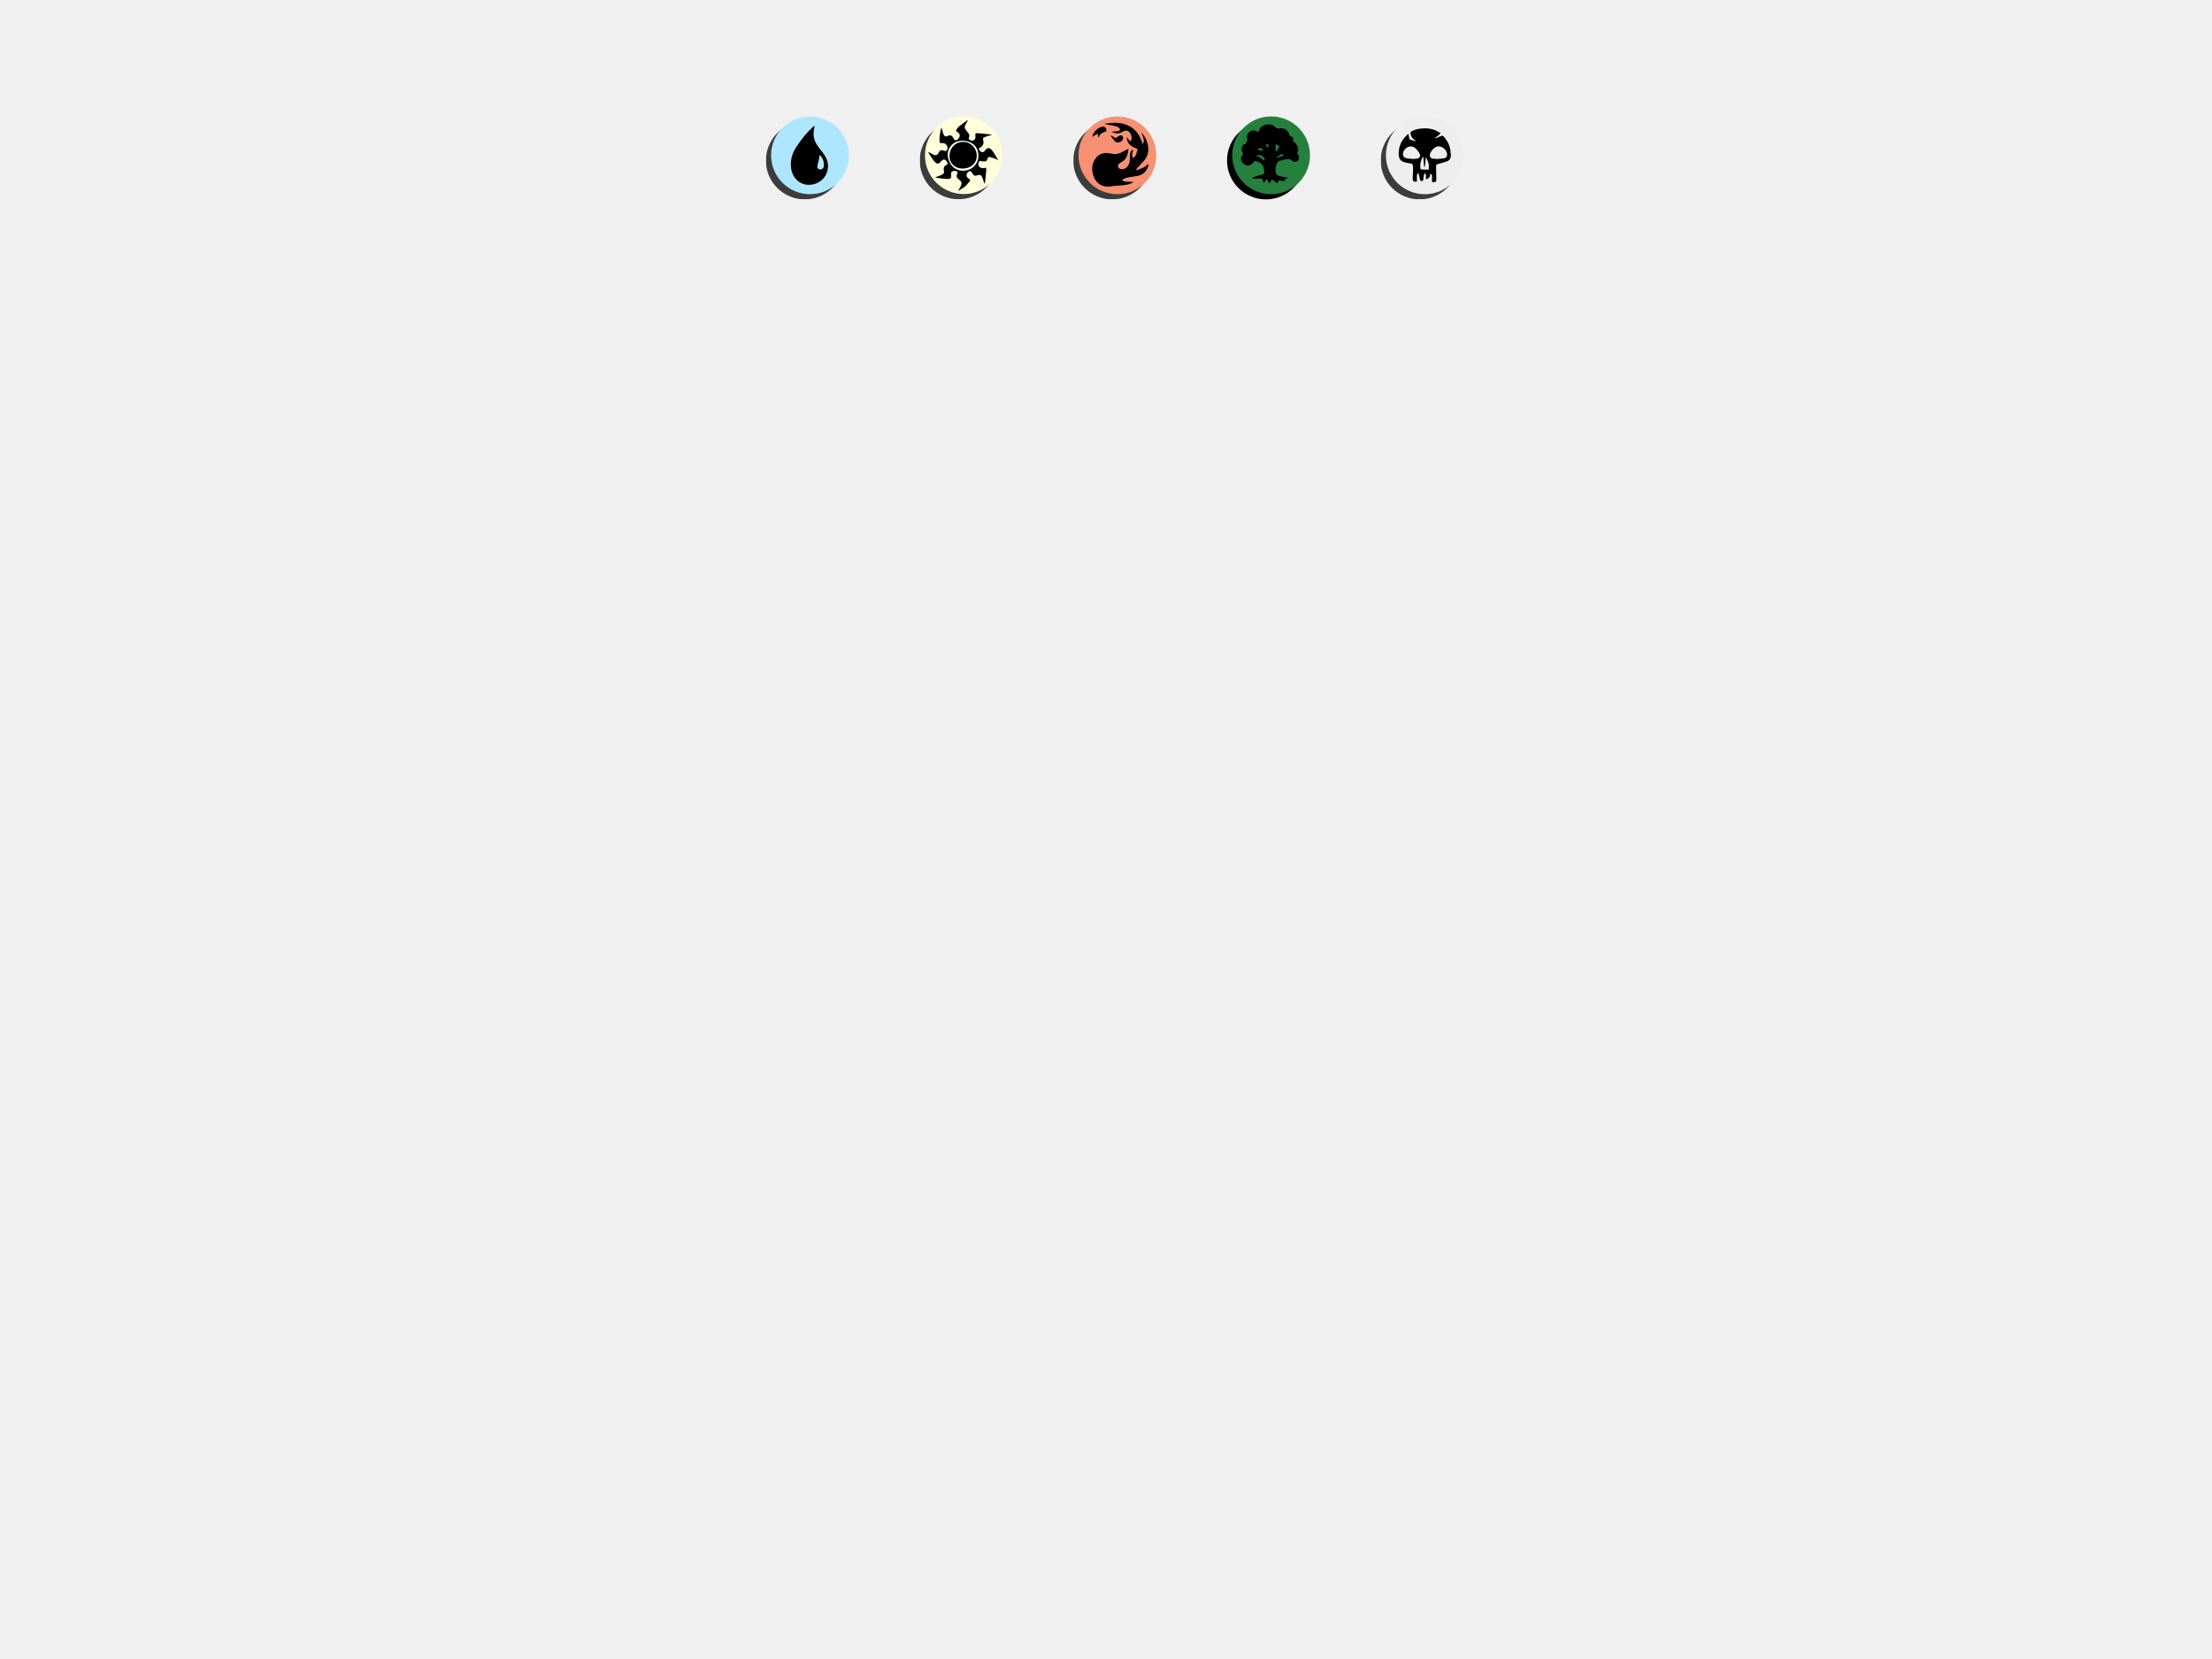
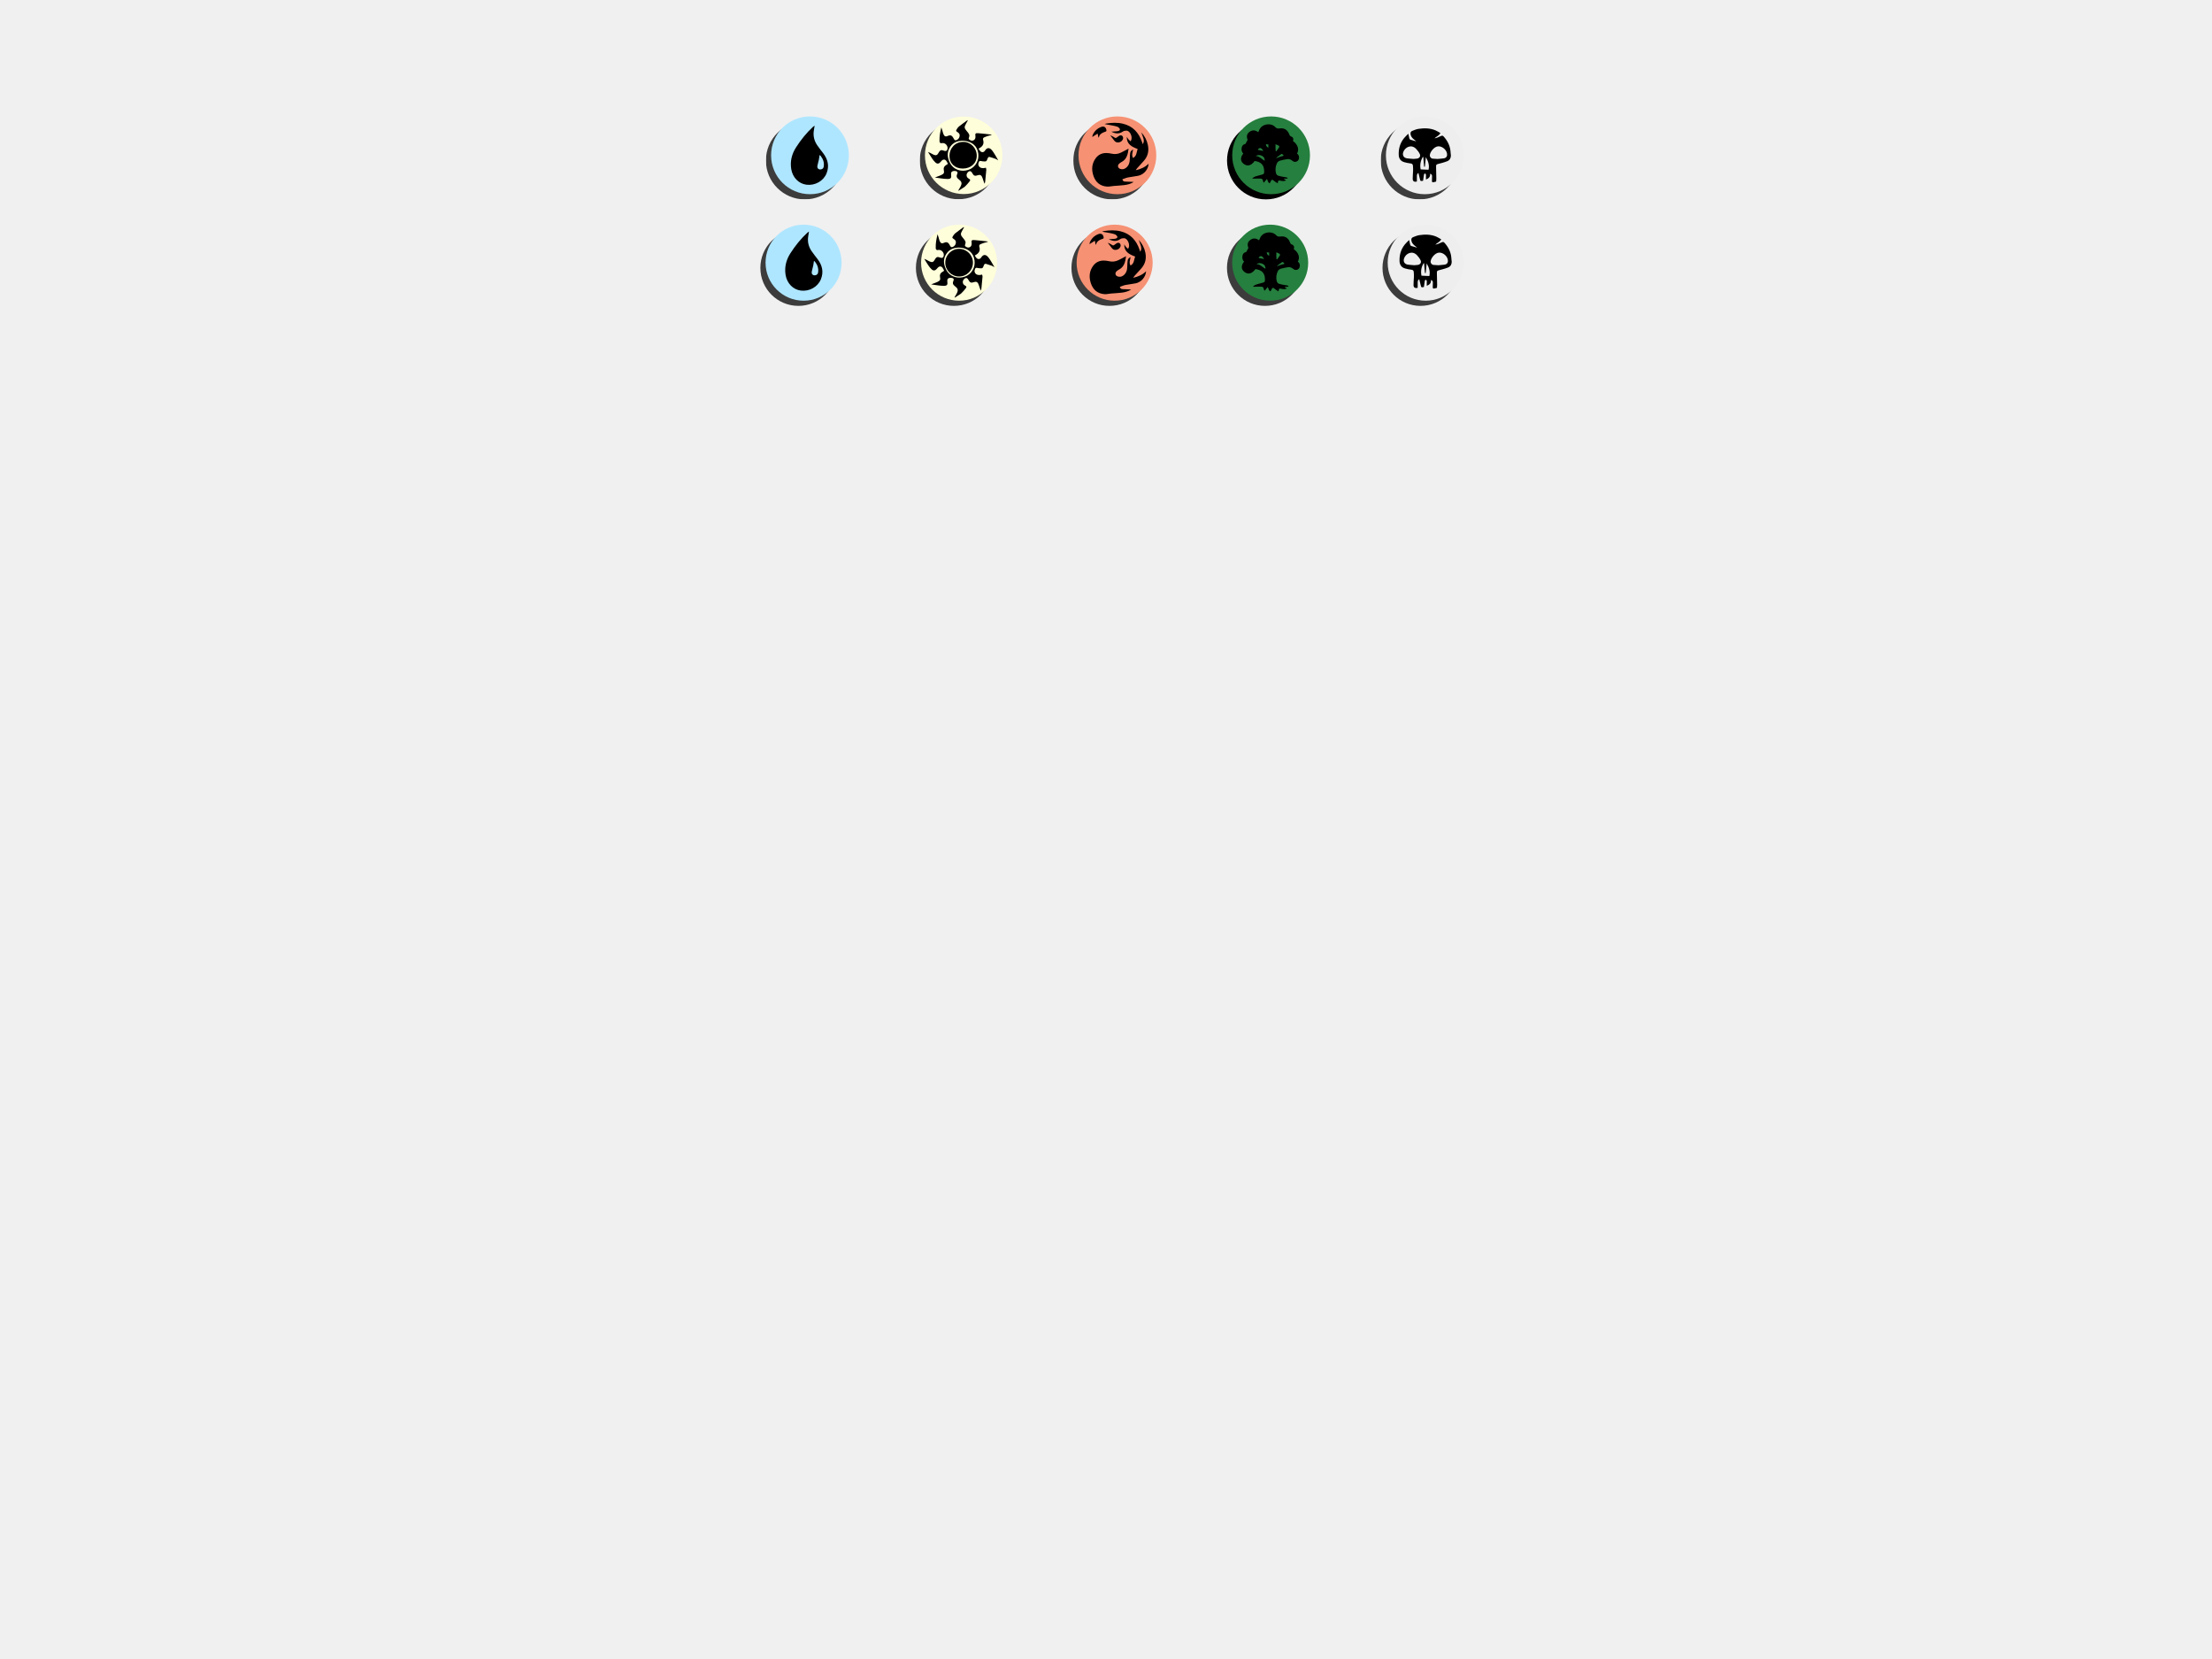
<svg xmlns="http://www.w3.org/2000/svg" width="1280" height="960" id="svg2" xml:space="preserve">
  <defs id="defs6">
    <clipPath id="clipPath16">
      <path d="M 0,768 1024,768 1024,0 0,0 0,768 z" id="path18" />
    </clipPath>
    <clipPath id="clipPath24">
      <path d="m 443.208,389.625 45,0 0,-45 -45,0 0,45 z" id="path26" />
    </clipPath>
    <clipPath id="clipPath48">
      <path d="M 0,768 1024,768 1024,0 0,0 0,768 z" id="path50" />
    </clipPath>
    <clipPath id="clipPath76">
      <path d="M 0,768 1024,768 1024,0 0,0 0,768 z" id="path78" />
    </clipPath>
    <clipPath id="clipPath84">
      <path d="m 798.976,389.625 45,0 0,-45 -45,0 0,45 z" id="path86" />
    </clipPath>
    <clipPath id="clipPath108">
      <path d="M 0,768 1024,768 1024,0 0,0 0,768 z" id="path110" />
    </clipPath>
    <clipPath id="clipPath116">
      <path d="m 621.092,389.625 45,0 0,-45 -45,0 0,45 z" id="path118" />
    </clipPath>
    <clipPath id="clipPath160">
      <path d="M 0,768 1024,768 1024,0 0,0 0,768 z" id="path162" />
    </clipPath>
    <clipPath id="clipPath168">
      <path d="m 532.232,389.542 44.834,0 0,-44.834 -44.834,0 0,44.834 z" id="path170" />
    </clipPath>
    <clipPath id="clipPath200">
      <path d="M 0,768 1024,768 1024,0 0,0 0,768 z" id="path202" />
    </clipPath>
  </defs>
+   <g transform="translate(440,130)">
+     <circle r="22" cx="22" cy="25" opacity="0.75" fill="#000000" class="drop-shadow" />
+     <circle r="22" cx="25" cy="22" fill="#afe6ff" class="color-disc" />
+     <g transform="matrix(1,0,0,-1,31,21)" class="icon">
+       <path d="m 0,0 c -0.134,-0.904 -0.217,-1.755 -0.394,-2.586 -0.259,-1.219 -0.647,-2.413 -0.868,-3.639 -0.263,-1.456 0.761,-2.358 2.195,-2.032 0.828,0.19 1.322,0.734 1.458,1.53 0.399,2.366 -0.33,4.436 -1.782,6.283 C 0.438,-0.227 0.146,-0.104 0,0 m -2.863,17.023 c -0.164,-0.996 -0.285,-1.785 -0.425,-2.57 -0.558,-3.142 0.097,-6.047 1.856,-8.668 1.097,-1.636 2.346,-3.171 3.541,-4.738 2.703,-3.541 3.62,-7.4 1.917,-11.634 -1.784,-4.439 -6.688,-7.171 -11.576,-6.566 -4.541,0.561 -8.078,4.208 -8.859,9.063 -0.739,4.593 0.367,8.783 2.832,12.616 2.784,4.326 5.994,8.324 9.781,11.832 0.234,0.218 0.524,0.376 0.933,0.665" fill="#000000" />
+     </g>
+   </g>
+   <g transform="translate(530,130)">
+     <circle r="22" cx="22" cy="25" opacity="0.75" fill="#000000" class="drop-shadow" />
+     <circle r="22" cx="25" cy="22" fill="#fffeda" class="color-disc" />
+     <g transform="matrix(1,0,0,-1,24.5,13.25)" class="icon">
+       <path d="m 0,0 c -2.268,-0.109 -4.875,-0.855 -6.605,-3.232 -2.102,-2.888 -2.086,-5.964 -0.575,-9.199 2.641,-5.652 9.043,-5.885 12.717,-3.553 3.301,2.094 4.693,6.09 3.557,10.063 C 8.064,-2.322 4.711,0.003 0,0 m -2.168,-28.82 c 0.391,0.673 0.795,1.337 1.168,2.017 1.154,2.103 0.869,3.037 -0.703,4.258 -1.608,1.25 -1.686,1.919 -0.928,3.755 0.088,0.213 0.002,0.625 -0.162,0.793 -0.697,0.719 -2.728,0.632 -3.301,-0.172 -0.222,-0.313 -0.291,-0.834 -0.238,-1.234 0.297,-2.225 -0.07,-2.8 -2.332,-2.748 -1.883,0.042 -3.758,0.399 -5.635,0.624 -0.375,0.044 -0.746,0.118 -1.379,0.219 0.533,0.209 0.86,0.337 1.186,0.464 0.822,0.319 1.672,0.582 2.463,0.967 1.568,0.762 1.818,1.195 1.478,2.902 -0.256,1.285 0.219,2.137 1.235,2.803 0.339,0.225 0.689,0.437 1.158,0.733 -0.295,0.57 -0.528,1.189 -0.903,1.707 -0.72,1 -1.787,1.05 -2.679,0.187 -0.274,-0.263 -0.504,-0.567 -0.754,-0.852 -0.858,-0.974 -1.807,-1.153 -2.801,-0.302 -0.754,0.642 -1.375,1.47 -1.943,2.292 -0.838,1.216 -1.578,2.499 -2.442,3.884 0.506,-0.217 0.955,-0.385 1.381,-0.598 0.647,-0.326 1.256,-0.739 1.922,-1.017 1.285,-0.534 1.992,-0.264 2.68,0.924 0.093,0.164 0.177,0.335 0.273,0.498 0.754,1.272 1.475,1.511 2.852,0.951 1.355,-0.549 2.146,-0.015 2.207,1.491 0.064,1.614 -1.604,3.216 -3.176,2.864 -1.104,-0.248 -1.461,0.321 -1.486,1.106 -0.045,1.312 0.045,2.641 0.218,3.944 0.174,1.308 0.522,2.594 0.83,4.065 0.211,-0.638 0.395,-1.155 0.555,-1.68 0.219,-0.723 0.363,-1.474 0.641,-2.174 0.564,-1.43 1.359,-1.702 2.748,-1.02 1.062,0.523 1.955,0.315 2.652,-0.659 0.293,-0.41 0.551,-0.851 0.772,-1.303 0.365,-0.744 0.892,-0.777 1.56,-0.457 1.037,0.497 1.584,1.34 1.694,2.451 C -1.262,3.83 -1.812,4.444 -2.586,4.939 -3.6,5.589 -3.627,5.7 -2.98,6.73 c 0.334,0.531 0.697,1.092 1.179,1.47 1.6,1.259 3.262,2.441 4.901,3.652 C 3.176,11.787 3.254,11.723 3.33,11.657 3.004,11.067 2.697,10.466 2.35,9.889 1.18,7.936 1.266,7.229 2.775,5.512 3.311,4.903 3.85,4.236 4.141,3.499 4.334,3.011 4.227,2.291 4.006,1.781 3.764,1.219 3.855,0.919 4.289,0.59 5.057,0.012 5.875,-0.203 6.764,0.257 7.523,0.65 7.904,1.618 7.752,2.641 7.539,4.076 7.77,4.447 9.225,4.344 11.77,4.163 14.305,3.83 16.844,3.555 16.924,3.546 16.998,3.461 17.193,3.333 16.312,3.098 15.529,2.914 14.764,2.675 14.135,2.479 13.51,2.25 12.912,1.975 12.242,1.665 11.973,1.222 12.217,0.392 12.799,-1.58 12.152,-3.046 10.393,-4.123 10.154,-4.269 9.914,-4.414 9.564,-4.628 c 0.319,-0.474 0.563,-0.951 0.911,-1.332 0.935,-1.019 2.105,-0.891 2.841,0.269 1.059,1.668 2.444,1.864 3.799,0.378 0.821,-0.898 1.436,-1.992 2.092,-3.029 0.588,-0.93 1.105,-1.906 1.76,-3.045 -0.602,0.344 -1.041,0.678 -1.537,0.861 -1.11,0.408 -2.237,0.777 -3.375,1.09 -0.68,0.187 -1.022,-0.253 -1.242,-0.861 -0.637,-1.759 -0.815,-1.855 -2.7,-1.658 -0.283,0.03 -0.578,0.032 -0.843,0.117 -0.598,0.192 -1.219,0.218 -1.489,-0.395 -0.244,-0.561 -0.463,-1.291 -0.308,-1.839 0.451,-1.622 2.121,-2.215 4.318,-1.564 0.096,-0.401 0.293,-0.803 0.262,-1.188 -0.184,-2.261 -0.418,-4.519 -0.645,-6.777 -0.043,-0.425 -0.127,-0.847 -0.394,-1.318 -0.213,0.596 -0.426,1.19 -0.639,1.786 -0.273,0.771 -0.477,1.577 -0.836,2.305 -0.486,0.981 -1.279,1.231 -2.307,0.871 -1.83,-0.643 -2.441,-0.409 -3.371,1.289 -0.709,1.293 -1.582,1.386 -2.593,0.276 -1.024,-1.122 -0.778,-2.761 0.521,-3.507 1.049,-0.601 1.188,-0.783 0.508,-1.746 -0.736,-1.042 -1.676,-1.946 -2.568,-2.87 -0.325,-0.334 -0.764,-0.556 -1.163,-0.814 -0.845,-0.547 -1.699,-1.083 -2.55,-1.624 -0.061,0.045 -0.121,0.089 -0.184,0.133" fill="#000000" />
+     </g>
+     <circle r="8" cx="25" cy="22" fill="#000000" class="icon" />
+   </g>
+   <g transform="translate(620,130)">
+     <circle r="22" cx="22" cy="25" opacity="0.75" fill="#000000" class="drop-shadow" />
+     <circle r="22" cx="25" cy="22" fill="#f69173" class="color-disc" />
+     <g transform="matrix(1,0,0,-1,28,36)" class="icon">
+       <path d="m 0,0 c 0.252,-1.102 0.938,-1.268 1.675,-1.307 1.419,-0.076 2.839,-0.12 4.259,-0.178 0.14,-0.006 0.281,-0.028 0.633,-0.062 -1.809,-1.128 -3.633,-1.586 -5.502,-1.808 -2.028,-0.242 -4.076,-0.323 -6.114,-0.497 -1.292,-0.11 -2.595,-0.453 -3.868,-0.357 -4.003,0.297 -6.592,2.565 -7.834,6.29 -1.205,3.612 -0.949,7.125 1.435,10.257 1.462,1.922 3.508,2.851 5.896,2.886 1.095,0.016 2.214,-0.16 3.288,-0.401 1.843,-0.414 3.592,-0.192 5.261,0.601 1.478,0.702 2.906,1.511 4.463,2.329 C 3.205,14.533 2.587,11.578 -0.569,9.945 -1.033,9.705 -1.48,9.395 -1.858,9.035 -3,7.953 -2.636,6.455 -1.127,5.993 0.02,5.642 1.074,5.862 2.035,6.588 c 1.756,1.327 2.248,3.183 2.281,5.263 0.019,1.115 0.062,2.237 0.212,3.338 0.128,0.933 0.697,1.609 1.706,2.041 -0.27,-1.666 -1.058,-3.214 -0.037,-4.871 2.165,1.107 1.949,3.321 2.657,5.198 -3.361,1.232 -6.403,2.738 -6.296,7.047 0.322,-0.49 0.603,-1.013 0.977,-1.458 0.354,-0.42 0.805,-0.758 1.232,-1.149 1.432,2.01 10e-4,5.364 -1.683,6.023 -0.554,0.216 -1.27,0.116 -1.892,0.024 -0.408,-0.06 -0.8,-0.331 -1.165,-0.565 -2.054,-1.319 -4.103,-1.092 -6.395,0.084 1.123,0.083 2.021,0.142 2.919,0.22 0.848,0.073 1.942,0.16 2.045,1.065 0.055,0.486 -0.86,1.378 -1.501,1.59 -1.545,0.513 -3.181,0.757 -4.789,1.061 -0.847,0.159 -1.713,0.216 -2.59,0.524 0.379,0.096 0.754,0.222 1.138,0.283 3.178,0.498 6.364,0.621 9.512,-0.136 5.764,-1.383 9.187,-5.233 11.05,-10.674 0.116,-0.341 0.219,-0.686 0.375,-1.179 0.852,1.228 0.688,2.411 0.344,3.556 -0.335,1.114 -0.812,2.186 -1.175,3.3 1.946,-2.113 3.254,-4.563 3.819,-7.386 C 15.478,16.303 14.73,13.191 12.3,10.537 11.021,9.141 9.745,7.742 8.481,6.332 8.241,6.064 8.063,5.741 7.714,5.236 10.629,5.928 13.093,6.95 15.204,9.041 14.98,5.686 12.399,2.73 9.173,2.054 7.201,1.64 5.176,1.479 3.201,1.078 2.107,0.855 1.067,0.368 0,0" fill="#000000" />
+     </g>
+     <g transform="matrix(1,0,0,-1,14,11.5)" class="icon">
+       <path d="M 0,0 C -0.138,0.672 -0.275,1.344 -0.448,2.187 -1.494,1.526 -2.44,0.929 -3.563,0.22 -3.441,0.77 -3.425,1.147 -3.277,1.465 -2.284,3.616 -0.675,5.158 1.53,6.006 3.229,6.657 4.366,5.929 4.625,4.199 4.699,3.7 4.592,3.448 4.1,3.316 3.684,3.203 3.279,3.036 2.882,2.864 1.581,2.303 0.527,1.494 0.252,-0.059 L 0,0 z" fill="#000000" />
+     </g>
+     <g transform="matrix(1,0,0,-1,21,10.5)" class="icon">
+       <path d="m 0,0 c 0.673,-0.292 1.315,-0.453 1.817,-0.811 1.296,-0.923 1.408,-0.924 2.635,0.049 0.46,0.366 1.056,0.759 1.603,0.779 C 7.148,0.054 7.812,-1.266 7.312,-2.33 6.812,-3.4 5.913,-3.961 4.762,-4.09 3.685,-4.211 2.859,-3.793 2.228,-2.887 1.586,-1.968 0.86,-1.107 0,0" fill="#000000" />
+     </g>
+   </g>
+   <g transform="translate(710,130)">
+     <circle r="22" cx="22" cy="25" opacity="0.75" fill="#000000" class="drop-shadow" />
+     <circle r="22" cx="25" cy="22" fill="#257f3e" class="color-disc" />
+     <g transform="matrix(1,0,0,-1,23,16)" class="icon">
+       <path d="m 0,0 c 0.121,-1.11 0.381,-1.458 1.412,-2.021 l 0,1.869 C 0.957,-0.104 0.512,-0.055 0,0 m -4.734,-3.232 c 1.068,-0.219 2.035,-0.416 3.005,-0.615 0.049,0.068 0.098,0.137 0.147,0.205 -0.469,0.485 -0.867,1.228 -1.428,1.382 -0.594,0.165 -1.365,-0.192 -1.724,-0.972 M 6.025,-7.771 c 0.043,-0.073 0.088,-0.146 0.133,-0.219 0.658,0.243 1.307,0.507 1.973,0.722 0.685,0.223 1.385,0.394 2.16,0.611 -0.215,0.299 -0.348,0.588 -0.568,0.764 -0.2,0.161 -0.6,0.354 -0.733,0.265 C 7.979,-6.306 7.01,-7.047 6.025,-7.771 m -0.47,7.767 c 0,-0.801 -0.012,-1.455 0.002,-2.108 0.015,-0.622 0.056,-1.243 0.086,-1.865 0.117,-0.042 0.236,-0.084 0.353,-0.126 0.561,0.778 1.16,1.533 1.656,2.347 0.119,0.195 0,0.757 -0.185,0.875 -0.539,0.344 -1.166,0.551 -1.912,0.877 m -6.297,-9.574 c 0.084,1.325 -0.348,2.169 -1.383,2.766 -1.244,0.718 -2.52,0.749 -3.83,0.003 2.15,-0.064 3.439,-1.76 5.213,-2.769 m 13.23,-10.334 -1.961,0 c -0.021,-0.082 -0.043,-0.164 -0.066,-0.245 0.344,-0.209 0.687,-0.417 1.033,-0.627 0.014,-0.075 0.029,-0.153 0.043,-0.229 -0.498,-0.111 -0.994,-0.306 -1.494,-0.313 -0.57,-0.007 -1.141,0.141 -1.707,0.242 -1.152,0.203 -1.24,0.143 -1.416,-1.049 -0.01,-0.08 -0.031,-0.157 -0.092,-0.471 -0.678,0.42 -1.33,0.731 -1.865,1.183 -1.293,1.09 -1.567,1.395 -2.52,-0.7 -0.068,-0.15 -0.134,-0.297 -0.218,-0.483 -1.137,0.37 -1.038,1.526 -1.649,2.51 -0.601,-0.719 -1.142,-1.367 -1.81,-2.171 -0.182,0.383 -0.459,0.707 -0.477,1.044 -0.049,1.01 -0.691,1.325 -1.514,1.35 -1.177,0.038 -2.359,-0.025 -3.539,-0.043 -0.324,-0.005 -0.648,0 -0.972,0 -0.041,0.074 -0.082,0.147 -0.123,0.221 0.521,0.334 1.002,0.783 1.57,0.98 1.162,0.402 2.373,0.661 3.56,0.998 1.668,0.474 1.719,0.551 1.702,2.257 -0.035,3.412 -1.84,5.293 -5.508,5.747 -1.981,-2.731 -4.25,-3.3 -6.408,-1.603 -1.895,1.488 -1.971,3.685 -0.162,5.9 -0.924,0.915 -1.129,2.072 -0.938,3.31 0.205,1.331 1,2.061 2.16,2.265 0.455,0.808 0.838,1.462 1.188,2.135 0.07,0.137 0.052,0.358 0,0.514 -0.653,1.897 -0.272,3.285 1.213,4.359 1.541,1.116 3.267,1.093 4.804,-0.063 0.063,-0.047 0.135,-0.082 0.254,-0.151 0.176,0.412 0.342,0.805 0.508,1.197 1.586,3.765 6.748,4.376 9.213,1.884 0.666,-0.675 1.219,-1.094 2.414,-0.913 3.6,0.545 5.139,-1.518 5.969,-3.835 0.088,-0.241 0.31,-0.517 0.539,-0.608 1.508,-0.601 1.914,-1.367 1.455,-2.859 3.09,-2.188 3.556,-5.181 2.324,-7.208 0.809,-0.606 1.209,-1.418 1.156,-2.462 -0.049,-0.926 -0.394,-1.671 -1.232,-2.088 -0.82,-0.409 -1.668,-0.379 -2.406,0.204 -0.934,0.739 -1.909,1.342 -3.157,1.117 -1.455,-0.264 -2.931,-0.478 -4.334,-0.919 -0.63,-0.197 -1.324,-0.786 -1.609,-1.382 -0.863,-1.796 -1.109,-3.75 -0.639,-5.703 0.139,-0.572 0.61,-1.308 1.106,-1.5 1.127,-0.435 2.363,-0.589 3.56,-0.832 0.506,-0.103 1.036,-0.105 1.534,-0.234 0.228,-0.058 0.408,-0.313 0.609,-0.478 -0.033,-0.083 -0.066,-0.167 -0.098,-0.248" fill="#000000" />
+     </g>
+   </g>
+   <g transform="translate(800,130)">
+     <circle r="22" cx="22" cy="25" opacity="0.75" fill="#000000" class="drop-shadow" />
+     <circle r="22" cx="25" cy="22" fill="#eeeeee" class="color-disc" />
+     <g transform="matrix(1,0,0,-1,25,28)" class="icon">
+       <path d="M 0,0 C -0.146,-0.005 -0.29,-0.009 -0.436,-0.014 -0.52,0.942 -0.606,1.897 -0.689,2.853 -0.77,3.792 -0.849,4.729 -0.928,5.669 -1.027,5.664 -1.127,5.66 -1.228,5.655 -2.586,3.378 -2.956,0.941 -2.453,-1.524 -0.85,-1.595 0.612,-1.66 2.111,-1.727 2.715,0.859 1.973,3.177 0.56,5.569 0.36,3.577 0.18,1.789 0,0 m -6.535,4.528 c 0.686,0.063 1.35,0.085 2.002,0.189 1.415,0.225 2.187,1.395 1.57,2.674 -0.516,1.07 -1.266,2.079 -2.093,2.94 -2.814,2.928 -6.431,0.947 -7.42,-1.738 -0.681,-1.854 0.14,-3.408 2.09,-3.721 1.277,-0.204 2.58,-0.236 3.851,-0.344 M 7.292,4.517 c 1.081,0.097 2.403,0.171 3.711,0.352 1.066,0.147 1.726,0.861 1.836,1.798 0.309,2.623 -2.603,5.404 -5.243,5.147 C 5.317,11.593 3.006,8.626 2.853,6.742 2.766,5.673 3.523,4.778 4.595,4.694 5.411,4.629 6.229,4.585 7.292,4.517 M 6.508,-8.576 C 5.954,-8.708 5.468,-8.817 4.984,-8.938 4.366,-9.093 4.072,-8.835 4.083,-8.22 c 0.016,0.926 0.066,1.852 0.066,2.778 0,0.698 -0.289,1.216 -1.124,1.406 0.199,-1.742 -0.735,-2.682 -2.407,-3.351 0,0.677 0.002,1.24 0,1.802 -0.002,0.395 0.053,0.805 -0.037,1.178 -0.051,0.211 -0.334,0.493 -0.528,0.506 -0.179,0.012 -0.514,-0.268 -0.549,-0.46 -0.207,-1.146 -0.346,-2.302 -0.51,-3.454 -0.015,-0.102 -0.043,-0.2 -0.062,-0.287 -1.466,-0.278 -1.533,-0.223 -1.842,1.126 -0.251,1.099 -0.538,2.188 -0.84,3.407 -0.804,-0.506 -0.872,-1.153 -0.885,-1.802 -0.019,-1.056 -0.006,-2.112 -0.006,-3.151 -1.415,-0.431 -2.377,0.101 -2.411,1.484 -0.039,1.578 0.181,3.16 0.225,4.742 0.028,1.024 0.012,2.06 -0.115,3.074 -0.082,0.655 -0.497,1.053 -1.29,1.141 -1.254,0.139 -2.511,0.389 -3.725,0.739 -2.056,0.592 -3.104,2.106 -3.184,4.177 -0.161,4.182 1.103,7.865 4.122,10.861 0.44,0.436 0.878,0.871 1.429,1.418 0.233,-1.058 0.39,-1.932 0.63,-2.782 0.074,-0.262 0.334,-0.583 0.58,-0.665 1.049,-0.348 2.125,-0.617 3.43,-0.982 -0.683,0.564 -1.196,0.974 -1.695,1.404 -0.821,0.709 -1.435,1.551 -1.63,2.649 -0.155,0.87 0.034,1.648 0.893,1.991 1.192,0.476 2.406,1.004 3.658,1.194 3.329,0.506 6.663,0.493 9.839,-0.852 0.986,-0.416 1.89,-1.022 2.857,-1.556 -0.748,-1.63 -2.389,-1.973 -3.415,-3.106 0.524,0.145 1.057,0.266 1.571,0.44 0.425,0.144 0.83,0.345 1.238,0.535 1.865,0.862 1.901,0.892 3.196,-0.699 2.045,-2.512 3.22,-5.376 3.328,-8.647 C 14.905,7.542 15.043,7.05 15.048,6.555 15.064,5.036 14.409,3.854 13.019,3.243 11.962,2.778 10.821,2.504 9.711,2.167 9.154,1.998 8.579,1.896 8.021,1.733 6.512,1.296 6.467,1.282 6.477,-0.252 6.491,-2.448 6.584,-4.646 6.619,-6.842 6.628,-7.417 6.548,-7.995 6.508,-8.576" fill="#000000" />
+     </g>
+   </g>
  <g transform="matrix(1,0,0,-1,0,460)" id="g10">
    <g id="g12">
      <g clip-path="url(#clipPath16)" id="g14">
        <g id="g20">
          <g id="g28">
            <g clip-path="url(#clipPath24)" style="opacity:0.75" id="g30">
              <g transform="translate(488.208,367.126)" id="g32">
                <path d="M 0,0 C 0,-12.427 -10.074,-22.501 -22.499,-22.501 -34.926,-22.501 -45,-12.427 -45,0 -45,12.425 -34.926,22.499 -22.499,22.499 -10.074,22.499 0,12.425 0,0" id="path34" style="fill:#000000;fill-opacity:1;fill-rule:nonzero;stroke:none" />
              </g>
            </g>
          </g>
        </g>
        <g transform="translate(491.208,370.126)" id="g36">
          <path d="M 0,0 C 0,-12.427 -10.074,-22.501 -22.499,-22.501 -34.926,-22.501 -45,-12.427 -45,0 -45,12.425 -34.926,22.499 -22.499,22.499 -10.074,22.499 0,12.425 0,0" id="path38" style="fill:#afe6ff;fill-opacity:1;fill-rule:nonzero;stroke:none" />
        </g>
        <g transform="translate(474.2607,370.2627)" id="g40">
          <path d="m 0,0 c -0.134,-0.904 -0.217,-1.755 -0.394,-2.586 -0.259,-1.219 -0.647,-2.413 -0.868,-3.639 -0.263,-1.456 0.761,-2.358 2.195,-2.032 0.828,0.19 1.322,0.734 1.458,1.53 0.399,2.366 -0.33,4.436 -1.782,6.283 C 0.438,-0.227 0.146,-0.104 0,0 m -2.863,17.023 c -0.164,-0.996 -0.285,-1.785 -0.425,-2.57 -0.558,-3.142 0.097,-6.047 1.856,-8.668 1.097,-1.636 2.346,-3.171 3.541,-4.738 2.703,-3.541 3.62,-7.4 1.917,-11.634 -1.784,-4.439 -6.688,-7.171 -11.576,-6.566 -4.541,0.561 -8.078,4.208 -8.859,9.063 -0.739,4.593 0.367,8.783 2.832,12.616 2.784,4.326 5.994,8.324 9.781,11.832 0.234,0.218 0.524,0.376 0.933,0.665" id="path42" style="fill:#000000;fill-opacity:1;fill-rule:evenodd;stroke:none" />
        </g>
      </g>
    </g>
    <g id="g72">
      <g clip-path="url(#clipPath76)" id="g74">
        <g id="g80">
          <g id="g88">
            <g clip-path="url(#clipPath84)" id="g90" style="opacity:0.75">
              <g transform="translate(843.9756,367.125)" id="g92">
                <path d="M 0,0 C 0,-12.426 -10.073,-22.5 -22.5,-22.5 -34.927,-22.5 -45,-12.426 -45,0 -45,12.426 -34.927,22.5 -22.5,22.5 -10.073,22.5 0,12.426 0,0" id="path94" style="fill:#000000;fill-opacity:1;fill-rule:evenodd;stroke:none" />
              </g>
            </g>
          </g>
        </g>
        <g transform="translate(846.9756,370.125)" id="g96">
          <path d="M 0,0 C 0,-12.426 -10.073,-22.5 -22.5,-22.5 -34.927,-22.5 -45,-12.426 -45,0 -45,12.426 -34.927,22.5 -22.5,22.5 -10.073,22.5 0,12.426 0,0" id="path98" style="fill:#eeeeee;fill-opacity:1;fill-rule:evenodd;stroke:none" />
        </g>
        <g transform="translate(824.5283,363.501)" id="g100">
          <path d="M 0,0 C -0.146,-0.005 -0.29,-0.009 -0.436,-0.014 -0.52,0.942 -0.606,1.897 -0.689,2.853 -0.77,3.792 -0.849,4.729 -0.928,5.669 -1.027,5.664 -1.127,5.66 -1.228,5.655 -2.586,3.378 -2.956,0.941 -2.453,-1.524 -0.85,-1.595 0.612,-1.66 2.111,-1.727 2.715,0.859 1.973,3.177 0.56,5.569 0.36,3.577 0.18,1.789 0,0 m -6.535,4.528 c 0.686,0.063 1.35,0.085 2.002,0.189 1.415,0.225 2.187,1.395 1.57,2.674 -0.516,1.07 -1.266,2.079 -2.093,2.94 -2.814,2.928 -6.431,0.947 -7.42,-1.738 -0.681,-1.854 0.14,-3.408 2.09,-3.721 1.277,-0.204 2.58,-0.236 3.851,-0.344 M 7.292,4.517 c 1.081,0.097 2.403,0.171 3.711,0.352 1.066,0.147 1.726,0.861 1.836,1.798 0.309,2.623 -2.603,5.404 -5.243,5.147 C 5.317,11.593 3.006,8.626 2.853,6.742 2.766,5.673 3.523,4.778 4.595,4.694 5.411,4.629 6.229,4.585 7.292,4.517 M 6.508,-8.576 C 5.954,-8.708 5.468,-8.817 4.984,-8.938 4.366,-9.093 4.072,-8.835 4.083,-8.22 c 0.016,0.926 0.066,1.852 0.066,2.778 0,0.698 -0.289,1.216 -1.124,1.406 0.199,-1.742 -0.735,-2.682 -2.407,-3.351 0,0.677 0.002,1.24 0,1.802 -0.002,0.395 0.053,0.805 -0.037,1.178 -0.051,0.211 -0.334,0.493 -0.528,0.506 -0.179,0.012 -0.514,-0.268 -0.549,-0.46 -0.207,-1.146 -0.346,-2.302 -0.51,-3.454 -0.015,-0.102 -0.043,-0.2 -0.062,-0.287 -1.466,-0.278 -1.533,-0.223 -1.842,1.126 -0.251,1.099 -0.538,2.188 -0.84,3.407 -0.804,-0.506 -0.872,-1.153 -0.885,-1.802 -0.019,-1.056 -0.006,-2.112 -0.006,-3.151 -1.415,-0.431 -2.377,0.101 -2.411,1.484 -0.039,1.578 0.181,3.16 0.225,4.742 0.028,1.024 0.012,2.06 -0.115,3.074 -0.082,0.655 -0.497,1.053 -1.29,1.141 -1.254,0.139 -2.511,0.389 -3.725,0.739 -2.056,0.592 -3.104,2.106 -3.184,4.177 -0.161,4.182 1.103,7.865 4.122,10.861 0.44,0.436 0.878,0.871 1.429,1.418 0.233,-1.058 0.39,-1.932 0.63,-2.782 0.074,-0.262 0.334,-0.583 0.58,-0.665 1.049,-0.348 2.125,-0.617 3.43,-0.982 -0.683,0.564 -1.196,0.974 -1.695,1.404 -0.821,0.709 -1.435,1.551 -1.63,2.649 -0.155,0.87 0.034,1.648 0.893,1.991 1.192,0.476 2.406,1.004 3.658,1.194 3.329,0.506 6.663,0.493 9.839,-0.852 0.986,-0.416 1.89,-1.022 2.857,-1.556 -0.748,-1.63 -2.389,-1.973 -3.415,-3.106 0.524,0.145 1.057,0.266 1.571,0.44 0.425,0.144 0.83,0.345 1.238,0.535 1.865,0.862 1.901,0.892 3.196,-0.699 2.045,-2.512 3.22,-5.376 3.328,-8.647 C 14.905,7.542 15.043,7.05 15.048,6.555 15.064,5.036 14.409,3.854 13.019,3.243 11.962,2.778 10.821,2.504 9.711,2.167 9.154,1.998 8.579,1.896 8.021,1.733 6.512,1.296 6.467,1.282 6.477,-0.252 6.491,-2.448 6.584,-4.646 6.619,-6.842 6.628,-7.417 6.548,-7.995 6.508,-8.576" id="path102" style="fill:#000000;fill-opacity:1;fill-rule:evenodd;stroke:none" />
        </g>
      </g>
    </g>
    <g id="g104">
      <g clip-path="url(#clipPath108)" id="g106">
        <g id="g112">
          <g id="g120">
            <g clip-path="url(#clipPath116)" id="g122" style="opacity:0.75">
              <g transform="translate(666.0918,367.125)" id="g124">
                <path d="M 0,0 C 0,-12.427 -10.073,-22.5 -22.5,-22.5 -34.927,-22.5 -45,-12.427 -45,0 -45,12.427 -34.927,22.5 -22.5,22.5 -10.073,22.5 0,12.427 0,0" id="path126" style="fill:#000000;fill-opacity:1;fill-rule:nonzero;stroke:none" />
              </g>
-               <g transform="translate(646.4648,353.2363)" id="g128">
-                 <path d="m 0,0 c 0.252,-1.102 0.938,-1.268 1.675,-1.307 1.419,-0.076 2.839,-0.12 4.259,-0.178 0.14,-0.006 0.281,-0.028 0.633,-0.062 -1.809,-1.128 -3.633,-1.586 -5.502,-1.808 -2.028,-0.242 -4.076,-0.323 -6.114,-0.497 -1.292,-0.11 -2.595,-0.453 -3.868,-0.357 -4.003,0.297 -6.592,2.565 -7.834,6.29 -1.205,3.612 -0.949,7.125 1.435,10.257 1.462,1.922 3.508,2.851 5.896,2.886 1.095,0.016 2.214,-0.16 3.288,-0.401 1.843,-0.414 3.592,-0.192 5.261,0.601 1.478,0.702 2.906,1.511 4.463,2.329 C 3.205,14.533 2.587,11.578 -0.569,9.945 -1.033,9.705 -1.48,9.395 -1.858,9.035 -3,7.953 -2.636,6.455 -1.127,5.993 0.02,5.642 1.074,5.862 2.035,6.588 c 1.756,1.327 2.248,3.183 2.281,5.263 0.019,1.115 0.062,2.237 0.212,3.338 0.128,0.933 0.697,1.609 1.706,2.041 -0.27,-1.666 -1.058,-3.214 -0.037,-4.871 2.165,1.107 1.949,3.321 2.657,5.198 -3.361,1.232 -6.403,2.738 -6.296,7.047 0.322,-0.49 0.603,-1.013 0.977,-1.458 0.354,-0.42 0.805,-0.758 1.232,-1.149 1.432,2.01 10e-4,5.364 -1.683,6.023 -0.554,0.216 -1.27,0.116 -1.892,0.024 -0.408,-0.06 -0.8,-0.331 -1.165,-0.565 -2.054,-1.319 -4.103,-1.092 -6.395,0.084 1.123,0.083 2.021,0.142 2.919,0.22 0.848,0.073 1.942,0.16 2.045,1.065 0.055,0.486 -0.86,1.378 -1.501,1.59 -1.545,0.513 -3.181,0.757 -4.789,1.061 -0.847,0.159 -1.713,0.216 -2.59,0.524 0.379,0.096 0.754,0.222 1.138,0.283 3.178,0.498 6.364,0.621 9.512,-0.136 5.764,-1.383 9.187,-5.233 11.05,-10.674 0.116,-0.341 0.219,-0.686 0.375,-1.179 0.852,1.228 0.688,2.411 0.344,3.556 -0.335,1.114 -0.812,2.186 -1.175,3.3 1.946,-2.113 3.254,-4.563 3.819,-7.386 C 15.478,16.303 14.73,13.191 12.3,10.537 11.021,9.141 9.745,7.742 8.481,6.332 8.241,6.064 8.063,5.741 7.714,5.236 10.629,5.928 13.093,6.95 15.204,9.041 14.98,5.686 12.399,2.73 9.173,2.054 7.201,1.64 5.176,1.479 3.201,1.078 2.107,0.855 1.067,0.368 0,0" id="path130" style="fill:#000000;fill-opacity:1;fill-rule:evenodd;stroke:none" />
-               </g>
-               <g transform="translate(632.6094,377.5127)" id="g132">
-                 <path d="M 0,0 C -0.138,0.672 -0.275,1.344 -0.448,2.187 -1.494,1.526 -2.44,0.929 -3.563,0.22 -3.441,0.77 -3.425,1.147 -3.277,1.465 -2.284,3.616 -0.675,5.158 1.53,6.006 3.229,6.657 4.366,5.929 4.625,4.199 4.699,3.7 4.592,3.448 4.1,3.316 3.684,3.203 3.279,3.036 2.882,2.864 1.581,2.303 0.527,1.494 0.252,-0.059 L 0,0 z" id="path134" style="fill:#000000;fill-opacity:1;fill-rule:evenodd;stroke:none" />
-               </g>
-               <g transform="translate(639.4307,378.6777)" id="g136">
-                 <path d="m 0,0 c 0.673,-0.292 1.315,-0.453 1.817,-0.811 1.296,-0.923 1.408,-0.924 2.635,0.049 0.46,0.366 1.056,0.759 1.603,0.779 C 7.148,0.054 7.812,-1.266 7.312,-2.33 6.812,-3.4 5.913,-3.961 4.762,-4.09 3.685,-4.211 2.859,-3.793 2.228,-2.887 1.586,-1.968 0.86,-1.107 0,0" id="path138" style="fill:#000000;fill-opacity:1;fill-rule:evenodd;stroke:none" />
-               </g>
            </g>
          </g>
        </g>
        <g transform="translate(669.0918,370.125)" id="g140">
          <path d="M 0,0 C 0,-12.427 -10.073,-22.5 -22.5,-22.5 -34.927,-22.5 -45,-12.427 -45,0 -45,12.427 -34.927,22.5 -22.5,22.5 -10.073,22.5 0,12.427 0,0" id="path142" style="fill:#f69173;fill-opacity:1;fill-rule:nonzero;stroke:none" />
        </g>
        <g transform="translate(649.4648,356.2363)" id="g144">
          <path d="m 0,0 c 0.252,-1.102 0.938,-1.268 1.675,-1.307 1.419,-0.076 2.839,-0.12 4.259,-0.178 0.14,-0.006 0.281,-0.028 0.633,-0.062 -1.809,-1.128 -3.633,-1.586 -5.502,-1.808 -2.028,-0.242 -4.076,-0.323 -6.114,-0.497 -1.292,-0.11 -2.595,-0.453 -3.868,-0.357 -4.003,0.297 -6.592,2.565 -7.834,6.29 -1.205,3.612 -0.949,7.125 1.435,10.257 1.462,1.922 3.508,2.851 5.896,2.886 1.095,0.016 2.214,-0.16 3.288,-0.401 1.843,-0.414 3.592,-0.192 5.261,0.601 1.478,0.702 2.906,1.511 4.463,2.329 C 3.205,14.533 2.587,11.578 -0.569,9.945 -1.033,9.705 -1.48,9.395 -1.858,9.035 -3,7.953 -2.636,6.455 -1.127,5.993 0.02,5.642 1.074,5.862 2.035,6.588 c 1.756,1.327 2.248,3.183 2.281,5.263 0.019,1.115 0.062,2.237 0.212,3.338 0.128,0.933 0.697,1.609 1.706,2.041 -0.27,-1.666 -1.058,-3.214 -0.037,-4.871 2.165,1.107 1.949,3.321 2.657,5.198 -3.361,1.232 -6.403,2.738 -6.296,7.047 0.322,-0.49 0.603,-1.013 0.977,-1.458 0.354,-0.42 0.805,-0.758 1.232,-1.149 1.432,2.01 10e-4,5.364 -1.683,6.023 -0.554,0.216 -1.27,0.116 -1.892,0.024 -0.408,-0.06 -0.8,-0.331 -1.165,-0.565 -2.054,-1.319 -4.103,-1.092 -6.395,0.084 1.123,0.083 2.021,0.142 2.919,0.22 0.848,0.073 1.942,0.16 2.045,1.065 0.055,0.486 -0.86,1.378 -1.501,1.59 -1.545,0.513 -3.181,0.757 -4.789,1.061 -0.847,0.159 -1.713,0.216 -2.59,0.524 0.379,0.096 0.754,0.222 1.138,0.283 3.178,0.498 6.364,0.621 9.512,-0.136 5.764,-1.383 9.187,-5.233 11.05,-10.674 0.116,-0.341 0.219,-0.686 0.375,-1.179 0.852,1.228 0.688,2.411 0.344,3.556 -0.335,1.114 -0.812,2.186 -1.175,3.3 1.946,-2.113 3.254,-4.563 3.819,-7.386 C 15.478,16.303 14.73,13.191 12.3,10.537 11.021,9.141 9.745,7.742 8.481,6.332 8.241,6.064 8.063,5.741 7.714,5.236 10.629,5.928 13.093,6.95 15.204,9.041 14.98,5.686 12.399,2.73 9.173,2.054 7.201,1.64 5.176,1.479 3.201,1.078 2.107,0.855 1.067,0.368 0,0" id="path146" style="fill:#000000;fill-opacity:1;fill-rule:evenodd;stroke:none" />
        </g>
        <g transform="translate(635.6094,380.5127)" id="g148">
          <path d="M 0,0 C -0.138,0.672 -0.275,1.344 -0.448,2.187 -1.494,1.526 -2.44,0.929 -3.563,0.22 -3.441,0.77 -3.425,1.147 -3.277,1.465 -2.284,3.616 -0.675,5.158 1.53,6.006 3.229,6.657 4.366,5.929 4.625,4.199 4.699,3.7 4.592,3.448 4.1,3.316 3.684,3.203 3.279,3.036 2.882,2.864 1.581,2.303 0.527,1.494 0.252,-0.059 L 0,0 z" id="path150" style="fill:#000000;fill-opacity:1;fill-rule:evenodd;stroke:none" />
        </g>
        <g transform="translate(642.4307,381.6777)" id="g152">
          <path d="m 0,0 c 0.673,-0.292 1.315,-0.453 1.817,-0.811 1.296,-0.923 1.408,-0.924 2.635,0.049 0.46,0.366 1.056,0.759 1.603,0.779 C 7.148,0.054 7.812,-1.266 7.312,-2.33 6.812,-3.4 5.913,-3.961 4.762,-4.09 3.685,-4.211 2.859,-3.793 2.228,-2.887 1.586,-1.968 0.86,-1.107 0,0" id="path154" style="fill:#000000;fill-opacity:1;fill-rule:evenodd;stroke:none" />
        </g>
      </g>
    </g>
    <g id="g156">
      <g clip-path="url(#clipPath160)" id="g158">
        <g id="g164">
          <g id="g172">
            <g clip-path="url(#clipPath168)" id="g174" style="opacity:0.75">
              <g transform="translate(532.2324,367.125)" id="g176">
                <path d="M 0,0 C 0,12.381 10.037,22.417 22.418,22.417 34.797,22.417 44.834,12.381 44.834,0 44.834,-12.381 34.797,-22.417 22.418,-22.417 10.037,-22.417 0,-12.381 0,0" id="path178" style="fill:#000000;fill-opacity:1;fill-rule:nonzero;stroke:none" />
              </g>
            </g>
          </g>
        </g>
        <g transform="translate(535.2324,370.125)" id="g180">
          <path d="M 0,0 C 0,12.381 10.037,22.417 22.418,22.417 34.797,22.417 44.834,12.381 44.834,0 44.834,-12.381 34.797,-22.417 22.418,-22.417 10.037,-22.417 0,-12.381 0,0" id="path182" style="fill:#fffeda;fill-opacity:1;fill-rule:nonzero;stroke:none" />
        </g>
-         <g transform="translate(557.1055,362.4609)" id="g184">
-           <path d="M 0,0 C 4.709,-0.004 8.104,3.097 8.109,7.41 8.115,11.831 4.643,15.419 0.363,15.434 -4.523,15.45 -7.596,11.724 -7.684,7.505 -7.775,3.013 -4.621,0.005 0,0 M -0.418,16.13 C 4.293,16.133 7.646,13.808 8.676,10.209 9.813,6.236 8.42,2.24 5.119,0.146 1.445,-2.187 -4.957,-1.953 -7.598,3.699 c -1.511,3.235 -1.527,6.311 0.575,9.198 1.73,2.377 4.337,3.124 6.605,3.233" id="path186" style="fill:#ffffff;fill-opacity:1;fill-rule:evenodd;stroke:none" />
-         </g>
        <g transform="translate(556.6875,378.5908)" id="g188">
          <path d="m 0,0 c -2.268,-0.109 -4.875,-0.855 -6.605,-3.232 -2.102,-2.888 -2.086,-5.964 -0.575,-9.199 2.641,-5.652 9.043,-5.885 12.717,-3.553 3.301,2.094 4.693,6.09 3.557,10.063 C 8.064,-2.322 4.711,0.003 0,0 m -2.168,-28.82 c 0.391,0.673 0.795,1.337 1.168,2.017 1.154,2.103 0.869,3.037 -0.703,4.258 -1.608,1.25 -1.686,1.919 -0.928,3.755 0.088,0.213 0.002,0.625 -0.162,0.793 -0.697,0.719 -2.728,0.632 -3.301,-0.172 -0.222,-0.313 -0.291,-0.834 -0.238,-1.234 0.297,-2.225 -0.07,-2.8 -2.332,-2.748 -1.883,0.042 -3.758,0.399 -5.635,0.624 -0.375,0.044 -0.746,0.118 -1.379,0.219 0.533,0.209 0.86,0.337 1.186,0.464 0.822,0.319 1.672,0.582 2.463,0.967 1.568,0.762 1.818,1.195 1.478,2.902 -0.256,1.285 0.219,2.137 1.235,2.803 0.339,0.225 0.689,0.437 1.158,0.733 -0.295,0.57 -0.528,1.189 -0.903,1.707 -0.72,1 -1.787,1.05 -2.679,0.187 -0.274,-0.263 -0.504,-0.567 -0.754,-0.852 -0.858,-0.974 -1.807,-1.153 -2.801,-0.302 -0.754,0.642 -1.375,1.47 -1.943,2.292 -0.838,1.216 -1.578,2.499 -2.442,3.884 0.506,-0.217 0.955,-0.385 1.381,-0.598 0.647,-0.326 1.256,-0.739 1.922,-1.017 1.285,-0.534 1.992,-0.264 2.68,0.924 0.093,0.164 0.177,0.335 0.273,0.498 0.754,1.272 1.475,1.511 2.852,0.951 1.355,-0.549 2.146,-0.015 2.207,1.491 0.064,1.614 -1.604,3.216 -3.176,2.864 -1.104,-0.248 -1.461,0.321 -1.486,1.106 -0.045,1.312 0.045,2.641 0.218,3.944 0.174,1.308 0.522,2.594 0.83,4.065 0.211,-0.638 0.395,-1.155 0.555,-1.68 0.219,-0.723 0.363,-1.474 0.641,-2.174 0.564,-1.43 1.359,-1.702 2.748,-1.02 1.062,0.523 1.955,0.315 2.652,-0.659 0.293,-0.41 0.551,-0.851 0.772,-1.303 0.365,-0.744 0.892,-0.777 1.56,-0.457 1.037,0.497 1.584,1.34 1.694,2.451 C -1.262,3.83 -1.812,4.444 -2.586,4.939 -3.6,5.589 -3.627,5.7 -2.98,6.73 c 0.334,0.531 0.697,1.092 1.179,1.47 1.6,1.259 3.262,2.441 4.901,3.652 C 3.176,11.787 3.254,11.723 3.33,11.657 3.004,11.067 2.697,10.466 2.35,9.889 1.18,7.936 1.266,7.229 2.775,5.512 3.311,4.903 3.85,4.236 4.141,3.499 4.334,3.011 4.227,2.291 4.006,1.781 3.764,1.219 3.855,0.919 4.289,0.59 5.057,0.012 5.875,-0.203 6.764,0.257 7.523,0.65 7.904,1.618 7.752,2.641 7.539,4.076 7.77,4.447 9.225,4.344 11.77,4.163 14.305,3.83 16.844,3.555 16.924,3.546 16.998,3.461 17.193,3.333 16.312,3.098 15.529,2.914 14.764,2.675 14.135,2.479 13.51,2.25 12.912,1.975 12.242,1.665 11.973,1.222 12.217,0.392 12.799,-1.58 12.152,-3.046 10.393,-4.123 10.154,-4.269 9.914,-4.414 9.564,-4.628 c 0.319,-0.474 0.563,-0.951 0.911,-1.332 0.935,-1.019 2.105,-0.891 2.841,0.269 1.059,1.668 2.444,1.864 3.799,0.378 0.821,-0.898 1.436,-1.992 2.092,-3.029 0.588,-0.93 1.105,-1.906 1.76,-3.045 -0.602,0.344 -1.041,0.678 -1.537,0.861 -1.11,0.408 -2.237,0.777 -3.375,1.09 -0.68,0.187 -1.022,-0.253 -1.242,-0.861 -0.637,-1.759 -0.815,-1.855 -2.7,-1.658 -0.283,0.03 -0.578,0.032 -0.843,0.117 -0.598,0.192 -1.219,0.218 -1.489,-0.395 -0.244,-0.561 -0.463,-1.291 -0.308,-1.839 0.451,-1.622 2.121,-2.215 4.318,-1.564 0.096,-0.401 0.293,-0.803 0.262,-1.188 -0.184,-2.261 -0.418,-4.519 -0.645,-6.777 -0.043,-0.425 -0.127,-0.847 -0.394,-1.318 -0.213,0.596 -0.426,1.19 -0.639,1.786 -0.273,0.771 -0.477,1.577 -0.836,2.305 -0.486,0.981 -1.279,1.231 -2.307,0.871 -1.83,-0.643 -2.441,-0.409 -3.371,1.289 -0.709,1.293 -1.582,1.386 -2.593,0.276 -1.024,-1.122 -0.778,-2.761 0.521,-3.507 1.049,-0.601 1.188,-0.783 0.508,-1.746 -0.736,-1.042 -1.676,-1.946 -2.568,-2.87 -0.325,-0.334 -0.764,-0.556 -1.163,-0.814 -0.845,-0.547 -1.699,-1.083 -2.55,-1.624 -0.061,0.045 -0.121,0.089 -0.184,0.133" id="path190" style="fill:#000000;fill-opacity:1;fill-rule:evenodd;stroke:none" />
        </g>
        <g transform="translate(557.1055,362.4609)" id="g192">
          <path d="m 0,0 c -4.621,0.005 -7.775,3.013 -7.684,7.505 0.088,4.219 3.161,7.945 8.047,7.929 C 4.643,15.419 8.115,11.831 8.109,7.41 8.104,3.097 4.709,-0.004 0,0" id="path194" style="fill:#000000;fill-opacity:1;fill-rule:evenodd;stroke:none" />
        </g>
      </g>
    </g>
    <g id="g196">
      <g clip-path="url(#clipPath200)" id="g198">
        <g transform="translate(755.0332,367.125)" id="g204">
          <path d="M 0,0 C 0,-12.426 -10.074,-22.5 -22.5,-22.5 -34.926,-22.5 -45,-12.426 -45,0 -45,12.427 -34.926,22.5 -22.5,22.5 -10.074,22.5 0,12.427 0,0" id="path206" style="fill:#000000;fill-opacity:1;fill-rule:nonzero;stroke:none" />
        </g>
        <g transform="translate(758.0332,370.125)" id="g208">
          <path d="M 0,0 C 0,-12.426 -10.074,-22.5 -22.5,-22.5 -34.926,-22.5 -45,-12.426 -45,0 -45,12.427 -34.926,22.5 -22.5,22.5 -10.074,22.5 0,12.427 0,0" id="path210" style="fill:#257f3e;fill-opacity:1;fill-rule:nonzero;stroke:none" />
        </g>
        <g transform="translate(732.543,376.5439)" id="g212">
          <path d="m 0,0 c 0.121,-1.11 0.381,-1.458 1.412,-2.021 l 0,1.869 C 0.957,-0.104 0.512,-0.055 0,0 m -4.734,-3.232 c 1.068,-0.219 2.035,-0.416 3.005,-0.615 0.049,0.068 0.098,0.137 0.147,0.205 -0.469,0.485 -0.867,1.228 -1.428,1.382 -0.594,0.165 -1.365,-0.192 -1.724,-0.972 M 6.025,-7.771 c 0.043,-0.073 0.088,-0.146 0.133,-0.219 0.658,0.243 1.307,0.507 1.973,0.722 0.685,0.223 1.385,0.394 2.16,0.611 -0.215,0.299 -0.348,0.588 -0.568,0.764 -0.2,0.161 -0.6,0.354 -0.733,0.265 C 7.979,-6.306 7.01,-7.047 6.025,-7.771 m -0.47,7.767 c 0,-0.801 -0.012,-1.455 0.002,-2.108 0.015,-0.622 0.056,-1.243 0.086,-1.865 0.117,-0.042 0.236,-0.084 0.353,-0.126 0.561,0.778 1.16,1.533 1.656,2.347 0.119,0.195 0,0.757 -0.185,0.875 -0.539,0.344 -1.166,0.551 -1.912,0.877 m -6.297,-9.574 c 0.084,1.325 -0.348,2.169 -1.383,2.766 -1.244,0.718 -2.52,0.749 -3.83,0.003 2.15,-0.064 3.439,-1.76 5.213,-2.769 m 13.23,-10.334 -1.961,0 c -0.021,-0.082 -0.043,-0.164 -0.066,-0.245 0.344,-0.209 0.687,-0.417 1.033,-0.627 0.014,-0.075 0.029,-0.153 0.043,-0.229 -0.498,-0.111 -0.994,-0.306 -1.494,-0.313 -0.57,-0.007 -1.141,0.141 -1.707,0.242 -1.152,0.203 -1.24,0.143 -1.416,-1.049 -0.01,-0.08 -0.031,-0.157 -0.092,-0.471 -0.678,0.42 -1.33,0.731 -1.865,1.183 -1.293,1.09 -1.567,1.395 -2.52,-0.7 -0.068,-0.15 -0.134,-0.297 -0.218,-0.483 -1.137,0.37 -1.038,1.526 -1.649,2.51 -0.601,-0.719 -1.142,-1.367 -1.81,-2.171 -0.182,0.383 -0.459,0.707 -0.477,1.044 -0.049,1.01 -0.691,1.325 -1.514,1.35 -1.177,0.038 -2.359,-0.025 -3.539,-0.043 -0.324,-0.005 -0.648,0 -0.972,0 -0.041,0.074 -0.082,0.147 -0.123,0.221 0.521,0.334 1.002,0.783 1.57,0.98 1.162,0.402 2.373,0.661 3.56,0.998 1.668,0.474 1.719,0.551 1.702,2.257 -0.035,3.412 -1.84,5.293 -5.508,5.747 -1.981,-2.731 -4.25,-3.3 -6.408,-1.603 -1.895,1.488 -1.971,3.685 -0.162,5.9 -0.924,0.915 -1.129,2.072 -0.938,3.31 0.205,1.331 1,2.061 2.16,2.265 0.455,0.808 0.838,1.462 1.188,2.135 0.07,0.137 0.052,0.358 0,0.514 -0.653,1.897 -0.272,3.285 1.213,4.359 1.541,1.116 3.267,1.093 4.804,-0.063 0.063,-0.047 0.135,-0.082 0.254,-0.151 0.176,0.412 0.342,0.805 0.508,1.197 1.586,3.765 6.748,4.376 9.213,1.884 0.666,-0.675 1.219,-1.094 2.414,-0.913 3.6,0.545 5.139,-1.518 5.969,-3.835 0.088,-0.241 0.31,-0.517 0.539,-0.608 1.508,-0.601 1.914,-1.367 1.455,-2.859 3.09,-2.188 3.556,-5.181 2.324,-7.208 0.809,-0.606 1.209,-1.418 1.156,-2.462 -0.049,-0.926 -0.394,-1.671 -1.232,-2.088 -0.82,-0.409 -1.668,-0.379 -2.406,0.204 -0.934,0.739 -1.909,1.342 -3.157,1.117 -1.455,-0.264 -2.931,-0.478 -4.334,-0.919 -0.63,-0.197 -1.324,-0.786 -1.609,-1.382 -0.863,-1.796 -1.109,-3.75 -0.639,-5.703 0.139,-0.572 0.61,-1.308 1.106,-1.5 1.127,-0.435 2.363,-0.589 3.56,-0.832 0.506,-0.103 1.036,-0.105 1.534,-0.234 0.228,-0.058 0.408,-0.313 0.609,-0.478 -0.033,-0.083 -0.066,-0.167 -0.098,-0.248" id="path214" style="fill:#000000;fill-opacity:1;fill-rule:evenodd;stroke:none" />
        </g>
      </g>
    </g>
  </g>
</svg>
